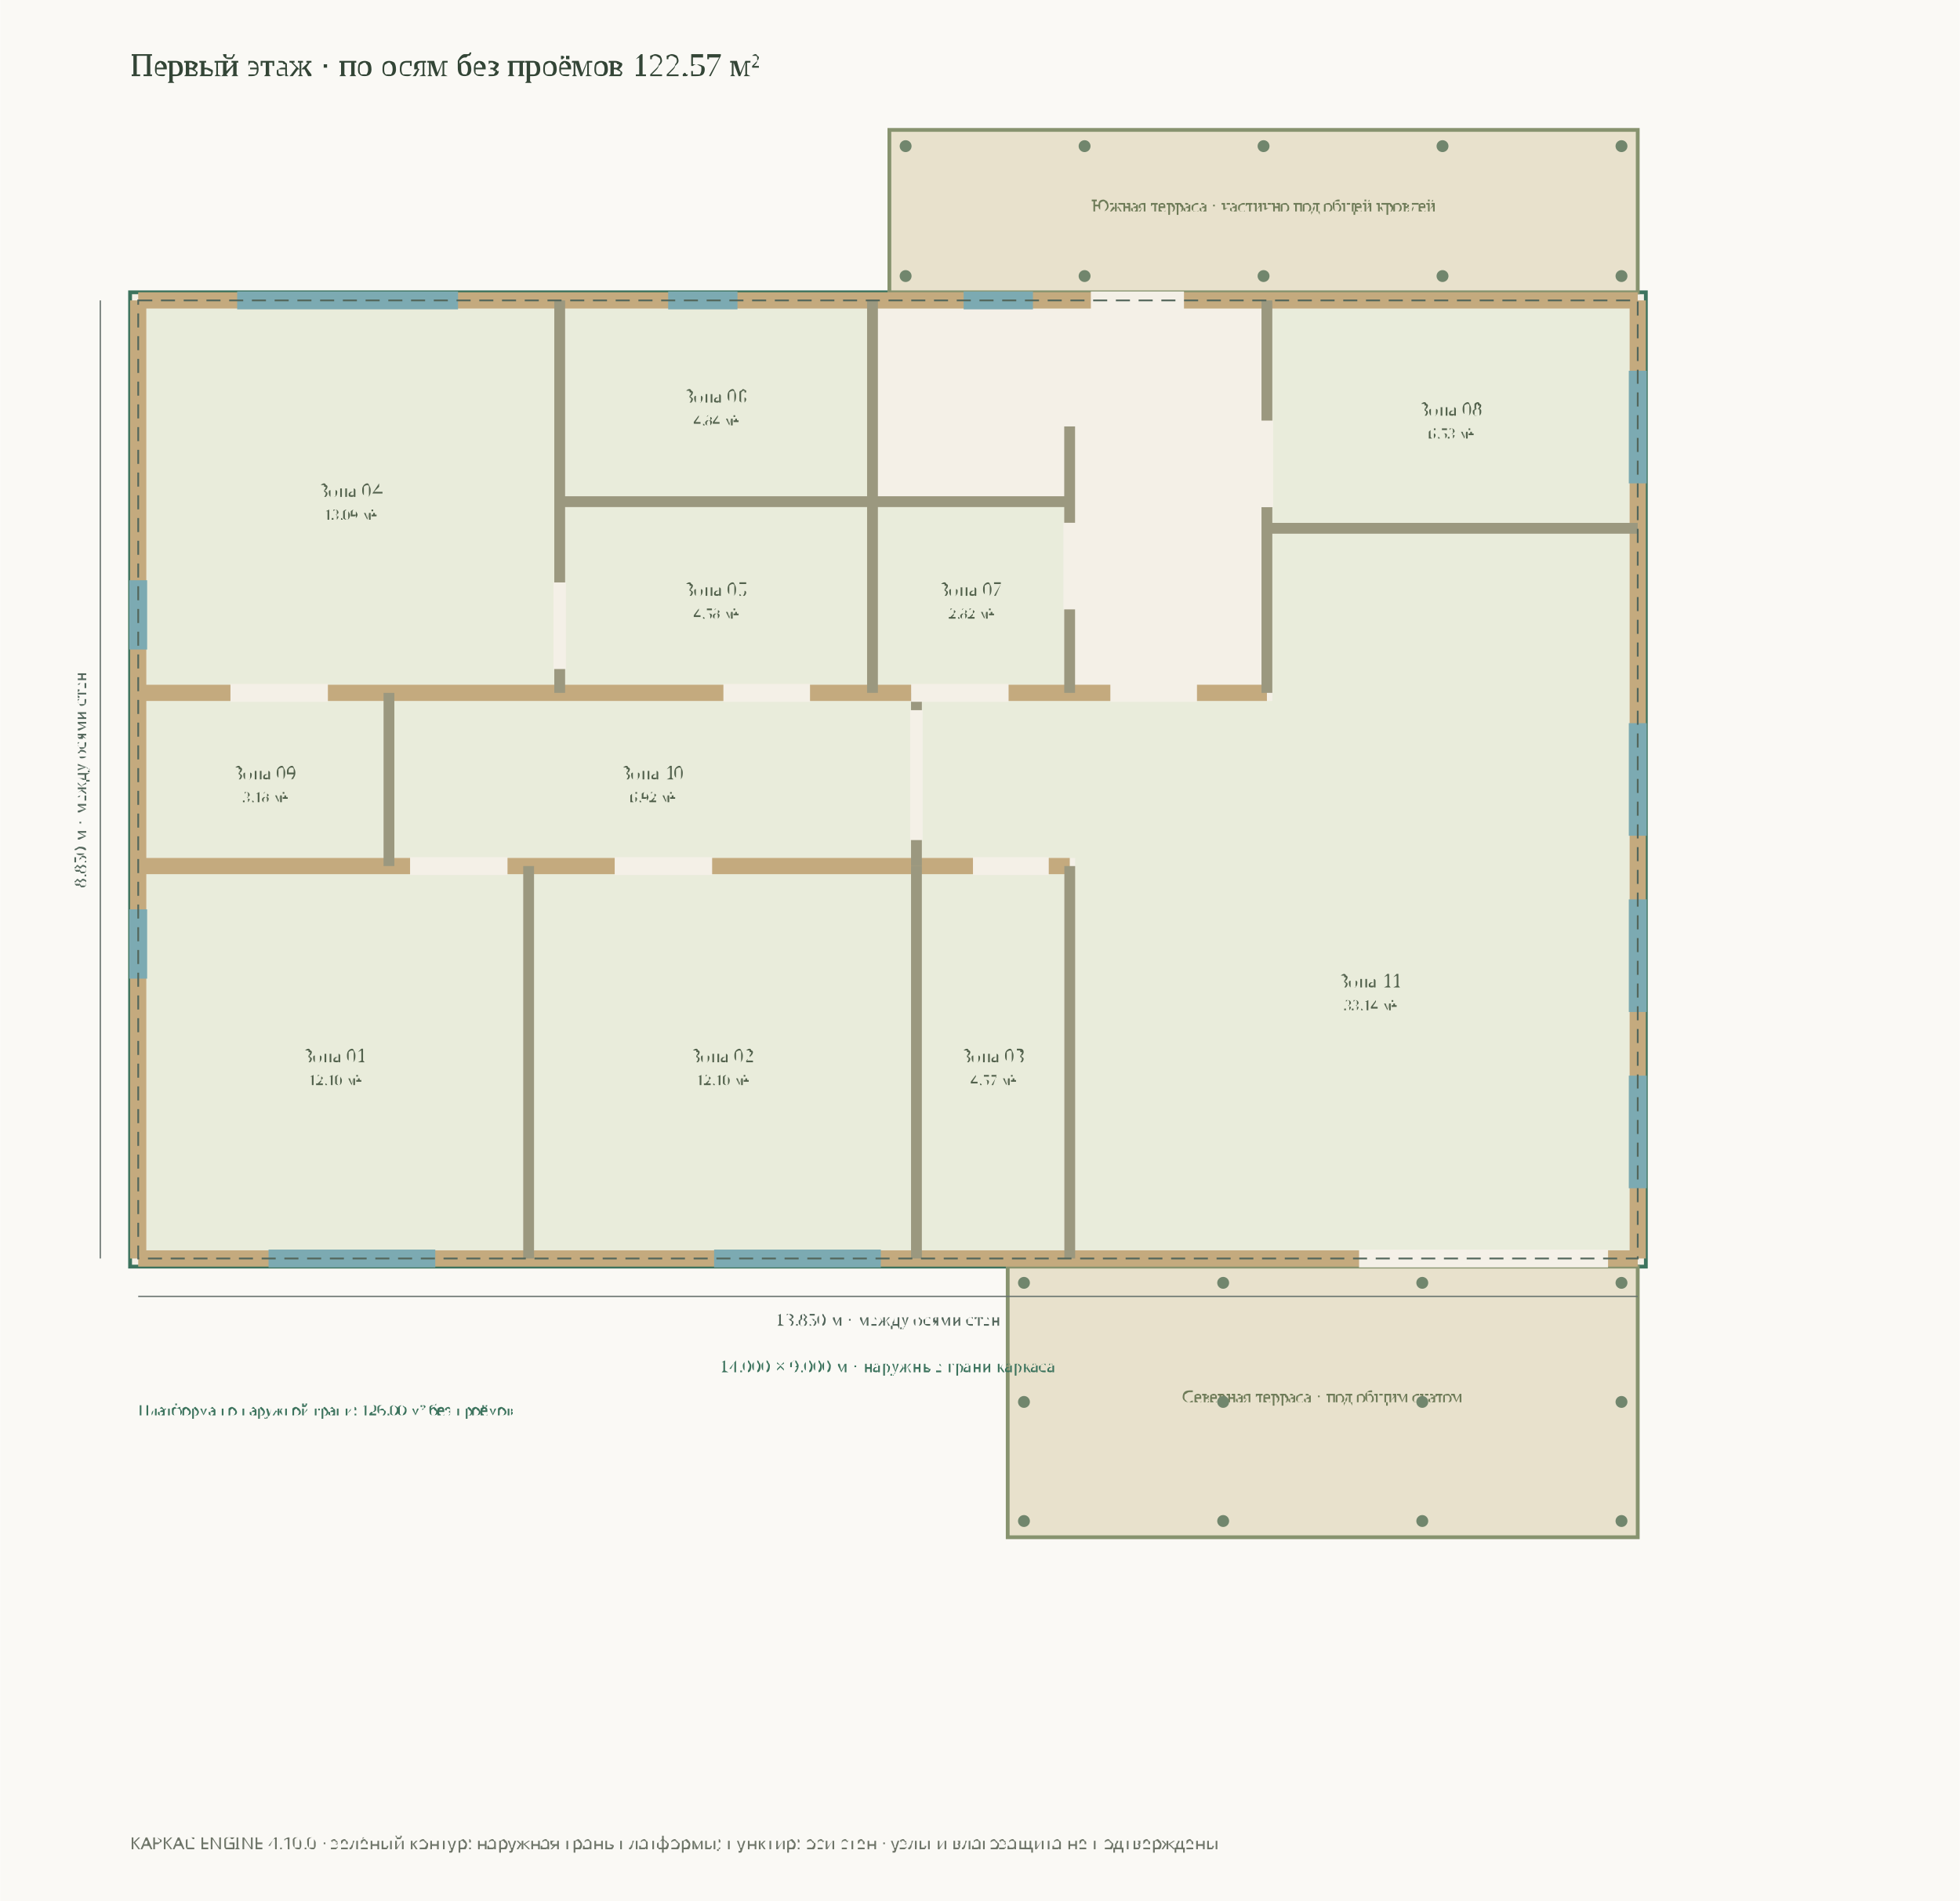
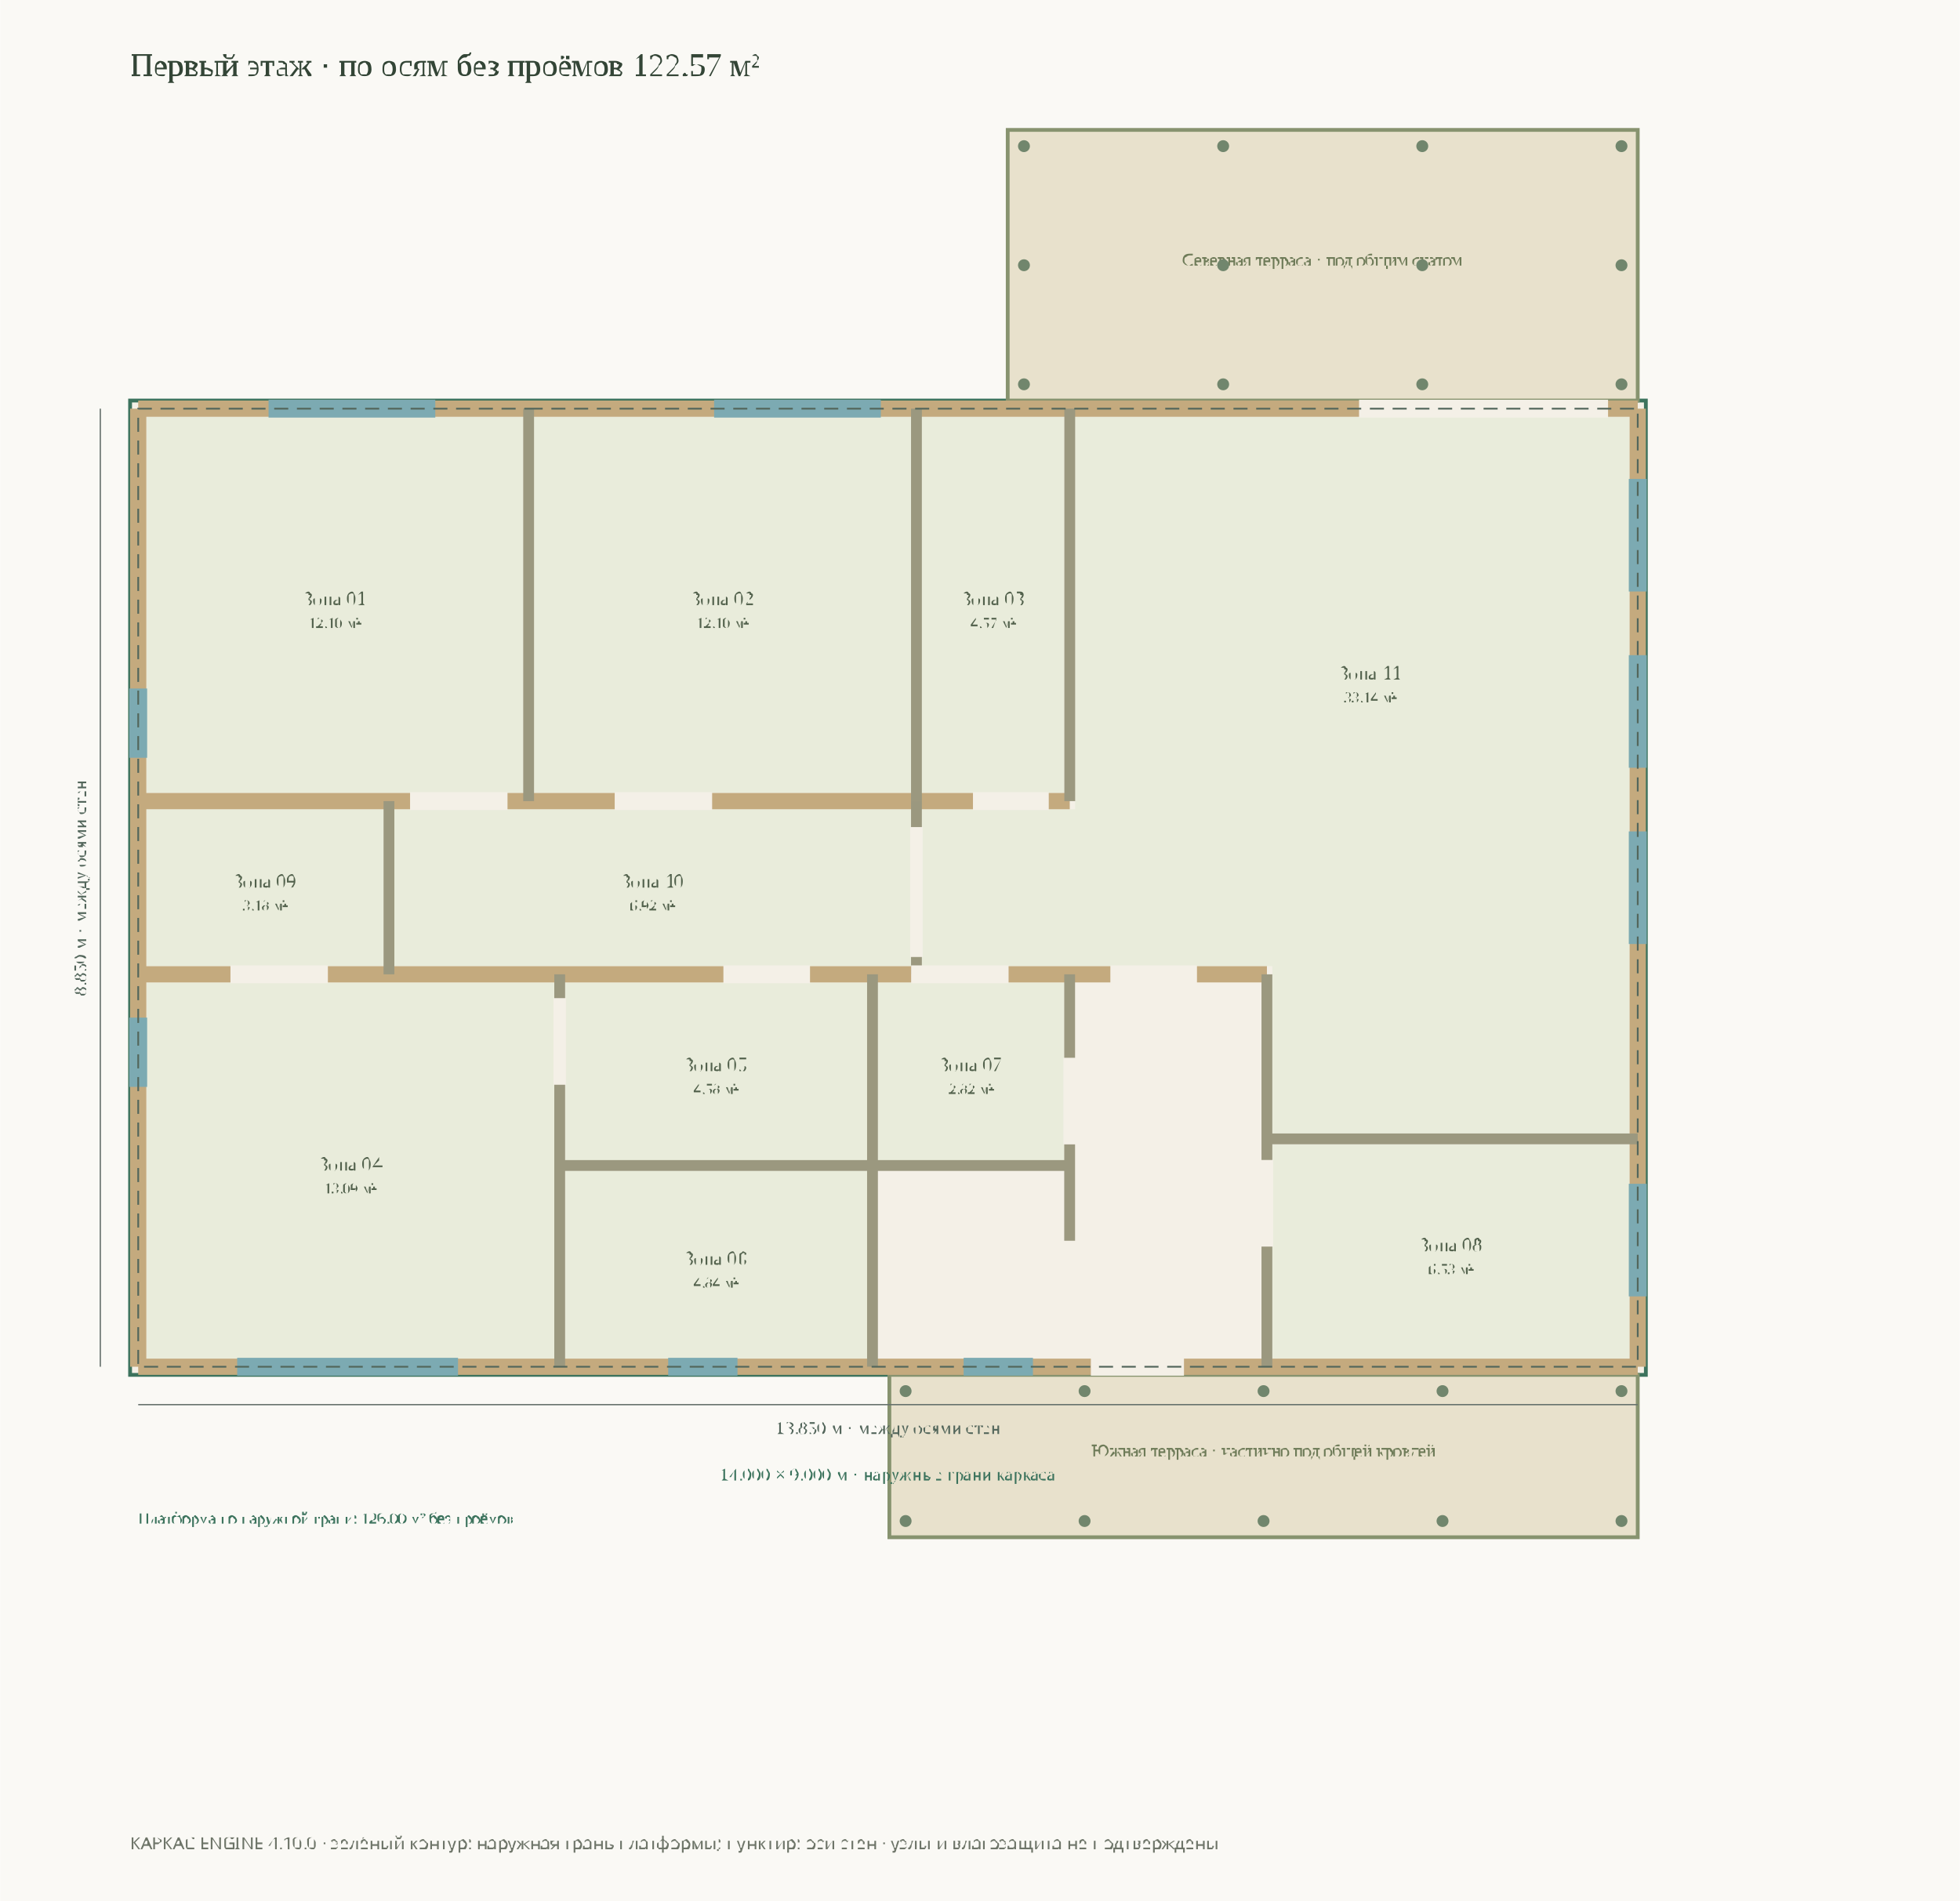
<svg xmlns="http://www.w3.org/2000/svg" viewBox="0 0 18.1 17.56" width="1400" height="1358">
  <rect width="100%" height="100%" fill="#faf9f5" />
  <g data-level="1">
    <text x="1.2" y="0.7" font-size="0.3" fill="#334536">Первый этаж · по осям без проёмов 122.57 м²</text>
-     <polygon data-reference="platform-outer-face" points="1.2,2.7 5.168,2.7 8.057,2.7 11.7,2.7 15.2,2.7 15.2,4.88 15.2,11.7 9.879,11.7 8.463,11.7 4.881,11.7 1.2,11.7 1.2,8 1.2,6.4" fill="#f4f0e7" stroke="#3c735d" stroke-width=".035" />
-     <polygon data-annex-id="ORION-SOUTH" points="8.213,2.7 15.125,2.7 15.125,1.2 8.213,1.2" fill="#e8e1cc" stroke="#87936f" stroke-width=".035" />
-     <text x="11.669" y="1.95" text-anchor="middle" font-size="0.16" fill="#6e7b58">Южная терраса · частично под общей кровлей</text>
-     <circle cx="8.363" cy="2.55" r=".055" fill="#71866d" />
-     <circle cx="8.363" cy="1.35" r=".055" fill="#71866d" />
-     <circle cx="10.016" cy="2.55" r=".055" fill="#71866d" />
-     <circle cx="10.016" cy="1.35" r=".055" fill="#71866d" />
-     <circle cx="11.669" cy="2.55" r=".055" fill="#71866d" />
-     <circle cx="11.669" cy="1.35" r=".055" fill="#71866d" />
-     <circle cx="13.322" cy="2.55" r=".055" fill="#71866d" />
-     <circle cx="13.322" cy="1.35" r=".055" fill="#71866d" />
-     <circle cx="14.975" cy="2.55" r=".055" fill="#71866d" />
+     <polygon data-reference="platform-outer-face" points="4.881,3.7 8.463,3.7 9.879,3.7 15.2,3.7 15.2,10.52 15.2,12.7 11.7,12.7 8.057,12.7 5.168,12.7 1.2,12.7 1.2,9 1.2,7.4 1.2,3.7" fill="#f4f0e7" stroke="#3c735d" stroke-width=".035" />
+     <polygon data-annex-id="ORION-SOUTH" points="8.213,12.7 15.125,12.7 15.125,14.2 8.213,14.2" fill="#e8e1cc" stroke="#87936f" stroke-width=".035" />
+     <text x="11.669" y="13.45" text-anchor="middle" font-size="0.16" fill="#6e7b58">Южная терраса · частично под общей кровлей</text>
+     <circle cx="8.363" cy="12.85" r=".055" fill="#71866d" />
+     <circle cx="8.363" cy="14.05" r=".055" fill="#71866d" />
+     <circle cx="10.016" cy="12.85" r=".055" fill="#71866d" />
+     <circle cx="10.016" cy="14.05" r=".055" fill="#71866d" />
+     <circle cx="11.669" cy="12.85" r=".055" fill="#71866d" />
+     <circle cx="11.669" cy="14.05" r=".055" fill="#71866d" />
+     <circle cx="13.322" cy="12.85" r=".055" fill="#71866d" />
+     <circle cx="13.322" cy="14.05" r=".055" fill="#71866d" />
+     <circle cx="14.975" cy="12.85" r=".055" fill="#71866d" />
+     <circle cx="14.975" cy="14.05" r=".055" fill="#71866d" />
+     <polygon data-annex-id="ORION-NORTH" points="15.125,3.7 9.306,3.7 9.306,1.2 15.125,1.2" fill="#e8e1cc" stroke="#87936f" stroke-width=".035" />
+     <text x="12.215" y="2.45" text-anchor="middle" font-size="0.16" fill="#6e7b58">Северная терраса · под общим скатом</text>
+     <circle cx="14.975" cy="3.55" r=".055" fill="#71866d" />
+     <circle cx="14.975" cy="2.45" r=".055" fill="#71866d" />
    <circle cx="14.975" cy="1.35" r=".055" fill="#71866d" />
-     <polygon data-annex-id="ORION-NORTH" points="15.125,11.7 9.306,11.7 9.306,14.2 15.125,14.2" fill="#e8e1cc" stroke="#87936f" stroke-width=".035" />
-     <text x="12.215" y="12.95" text-anchor="middle" font-size="0.16" fill="#6e7b58">Северная терраса · под общим скатом</text>
-     <circle cx="14.975" cy="11.85" r=".055" fill="#71866d" />
-     <circle cx="14.975" cy="12.95" r=".055" fill="#71866d" />
-     <circle cx="14.975" cy="14.05" r=".055" fill="#71866d" />
-     <circle cx="13.135" cy="11.85" r=".055" fill="#71866d" />
-     <circle cx="13.135" cy="12.95" r=".055" fill="#71866d" />
-     <circle cx="13.135" cy="14.05" r=".055" fill="#71866d" />
-     <circle cx="11.296" cy="11.85" r=".055" fill="#71866d" />
-     <circle cx="11.296" cy="12.95" r=".055" fill="#71866d" />
-     <circle cx="11.296" cy="14.05" r=".055" fill="#71866d" />
-     <circle cx="9.456" cy="11.85" r=".055" fill="#71866d" />
-     <circle cx="9.456" cy="12.95" r=".055" fill="#71866d" />
-     <circle cx="9.456" cy="14.05" r=".055" fill="#71866d" />
-     <polygon points="1.35,8.075 4.831,8.075 4.831,11.55 1.35,11.55" fill="#dce7cd" fill-opacity=".45" />
-     <text x="3.09" y="9.812" text-anchor="middle" font-size="0.18" fill="#52614c">Зона 01<tspan x="3.09" dy="0.21" font-size="0.14">12.10 м²</tspan>
+     <circle cx="13.135" cy="3.55" r=".055" fill="#71866d" />
+     <circle cx="13.135" cy="2.45" r=".055" fill="#71866d" />
+     <circle cx="13.135" cy="1.35" r=".055" fill="#71866d" />
+     <circle cx="11.296" cy="3.55" r=".055" fill="#71866d" />
+     <circle cx="11.296" cy="2.45" r=".055" fill="#71866d" />
+     <circle cx="11.296" cy="1.35" r=".055" fill="#71866d" />
+     <circle cx="9.456" cy="3.55" r=".055" fill="#71866d" />
+     <circle cx="9.456" cy="2.45" r=".055" fill="#71866d" />
+     <circle cx="9.456" cy="1.35" r=".055" fill="#71866d" />
+     <polygon points="1.35,7.325 4.831,7.325 4.831,3.85 1.35,3.85" fill="#dce7cd" fill-opacity=".45" />
+     <text x="3.09" y="5.588" text-anchor="middle" font-size="0.18" fill="#52614c">Зона 01<tspan x="3.09" dy="0.21" font-size="0.14">12.10 м²</tspan>
    </text>
-     <polygon points="4.931,8.075 8.413,8.075 8.413,11.55 4.931,11.55" fill="#dce7cd" fill-opacity=".45" />
-     <text x="6.672" y="9.812" text-anchor="middle" font-size="0.18" fill="#52614c">Зона 02<tspan x="6.672" dy="0.21" font-size="0.14">12.10 м²</tspan>
+     <polygon points="4.931,7.325 8.413,7.325 8.413,3.85 4.931,3.85" fill="#dce7cd" fill-opacity=".45" />
+     <text x="6.672" y="5.588" text-anchor="middle" font-size="0.18" fill="#52614c">Зона 02<tspan x="6.672" dy="0.21" font-size="0.14">12.10 м²</tspan>
    </text>
-     <polygon points="8.513,8.075 9.829,8.075 9.829,11.55 8.513,11.55" fill="#dce7cd" fill-opacity=".45" />
-     <text x="9.171" y="9.812" text-anchor="middle" font-size="0.18" fill="#52614c">Зона 03<tspan x="9.171" dy="0.21" font-size="0.14">4.57 м²</tspan>
+     <polygon points="8.513,7.325 9.829,7.325 9.829,3.85 8.513,3.85" fill="#dce7cd" fill-opacity=".45" />
+     <text x="9.171" y="5.588" text-anchor="middle" font-size="0.18" fill="#52614c">Зона 03<tspan x="9.171" dy="0.21" font-size="0.14">4.57 м²</tspan>
    </text>
-     <polygon points="1.35,2.85 5.118,2.85 5.118,6.325 1.35,6.325" fill="#dce7cd" fill-opacity=".45" />
-     <text x="3.234" y="4.588" text-anchor="middle" font-size="0.18" fill="#52614c">Зона 04<tspan x="3.234" dy="0.21" font-size="0.14">13.09 м²</tspan>
+     <polygon points="1.35,12.55 5.118,12.55 5.118,9.075 1.35,9.075" fill="#dce7cd" fill-opacity=".45" />
+     <text x="3.234" y="10.812" text-anchor="middle" font-size="0.18" fill="#52614c">Зона 04<tspan x="3.234" dy="0.21" font-size="0.14">13.09 м²</tspan>
    </text>
-     <polygon points="5.218,4.684 8.007,4.684 8.007,6.325 5.218,6.325" fill="#dce7cd" fill-opacity=".45" />
-     <text x="6.612" y="5.505" text-anchor="middle" font-size="0.18" fill="#52614c">Зона 05<tspan x="6.612" dy="0.21" font-size="0.14">4.58 м²</tspan>
+     <polygon points="5.218,10.716 8.007,10.716 8.007,9.075 5.218,9.075" fill="#dce7cd" fill-opacity=".45" />
+     <text x="6.612" y="9.896" text-anchor="middle" font-size="0.18" fill="#52614c">Зона 05<tspan x="6.612" dy="0.21" font-size="0.14">4.58 м²</tspan>
    </text>
-     <polygon points="5.218,2.85 8.007,2.85 8.007,4.584 5.218,4.584" fill="#dce7cd" fill-opacity=".45" />
-     <text x="6.612" y="3.717" text-anchor="middle" font-size="0.18" fill="#52614c">Зона 06<tspan x="6.612" dy="0.21" font-size="0.14">4.84 м²</tspan>
+     <polygon points="5.218,12.55 8.007,12.55 8.007,10.816 5.218,10.816" fill="#dce7cd" fill-opacity=".45" />
+     <text x="6.612" y="11.683" text-anchor="middle" font-size="0.18" fill="#52614c">Зона 06<tspan x="6.612" dy="0.21" font-size="0.14">4.84 м²</tspan>
    </text>
-     <polygon points="8.107,4.684 9.828,4.684 9.828,6.325 8.107,6.325" fill="#dce7cd" fill-opacity=".45" />
-     <text x="8.967" y="5.505" text-anchor="middle" font-size="0.18" fill="#52614c">Зона 07<tspan x="8.967" dy="0.21" font-size="0.14">2.82 м²</tspan>
+     <polygon points="8.107,10.716 9.828,10.716 9.828,9.075 8.107,9.075" fill="#dce7cd" fill-opacity=".45" />
+     <text x="8.967" y="9.896" text-anchor="middle" font-size="0.18" fill="#52614c">Зона 07<tspan x="8.967" dy="0.21" font-size="0.14">2.82 м²</tspan>
    </text>
-     <polygon points="11.75,2.85 15.05,2.85 15.05,4.83 11.75,4.83" fill="#dce7cd" fill-opacity=".45" />
-     <text x="13.4" y="3.84" text-anchor="middle" font-size="0.18" fill="#52614c">Зона 08<tspan x="13.4" dy="0.21" font-size="0.14">6.53 м²</tspan>
+     <polygon points="11.75,12.55 15.05,12.55 15.05,10.57 11.75,10.57" fill="#dce7cd" fill-opacity=".45" />
+     <text x="13.4" y="11.56" text-anchor="middle" font-size="0.18" fill="#52614c">Зона 08<tspan x="13.4" dy="0.21" font-size="0.14">6.53 м²</tspan>
    </text>
-     <polygon points="1.35,6.475 3.541,6.475 3.541,7.925 1.35,7.925" fill="#dce7cd" fill-opacity=".45" />
-     <text x="2.446" y="7.2" text-anchor="middle" font-size="0.18" fill="#52614c">Зона 09<tspan x="2.446" dy="0.21" font-size="0.14">3.18 м²</tspan>
+     <polygon points="1.35,8.925 3.541,8.925 3.541,7.475 1.35,7.475" fill="#dce7cd" fill-opacity=".45" />
+     <text x="2.446" y="8.2" text-anchor="middle" font-size="0.18" fill="#52614c">Зона 09<tspan x="2.446" dy="0.21" font-size="0.14">3.18 м²</tspan>
    </text>
-     <polygon points="3.641,6.475 8.413,6.475 8.413,7.925 3.641,7.925" fill="#dce7cd" fill-opacity=".45" />
-     <text x="6.027" y="7.2" text-anchor="middle" font-size="0.18" fill="#52614c">Зона 10<tspan x="6.027" dy="0.21" font-size="0.14">6.92 м²</tspan>
+     <polygon points="3.641,8.925 8.413,8.925 8.413,7.475 3.641,7.475" fill="#dce7cd" fill-opacity=".45" />
+     <text x="6.027" y="8.2" text-anchor="middle" font-size="0.18" fill="#52614c">Зона 10<tspan x="6.027" dy="0.21" font-size="0.14">6.92 м²</tspan>
    </text>
-     <polygon points="9.929,11.55 15.05,11.55 15.05,4.93 11.75,4.93 11.75,6.475 8.513,6.475 8.513,7.925 9.929,7.925" fill="#dce7cd" fill-opacity=".45" />
-     <text x="12.653" y="9.123" text-anchor="middle" font-size="0.18" fill="#52614c">Зона 11<tspan x="12.653" dy="0.21" font-size="0.14">33.14 м²</tspan>
+     <polygon points="9.929,3.85 15.05,3.85 15.05,10.47 11.75,10.47 11.75,8.925 8.513,8.925 8.513,7.475 9.929,7.475" fill="#dce7cd" fill-opacity=".45" />
+     <text x="12.653" y="6.277" text-anchor="middle" font-size="0.18" fill="#52614c">Зона 11<tspan x="12.653" dy="0.21" font-size="0.14">33.14 м²</tspan>
    </text>
-     <line x1="15.125" y1="2.775" x2="15.125" y2="11.625" stroke="#c4aa7e" stroke-width="0.15" />
-     <line x1="1.275" y1="2.775" x2="15.125" y2="2.775" stroke="#c4aa7e" stroke-width="0.15" />
-     <line x1="1.275" y1="11.625" x2="1.275" y2="2.775" stroke="#c4aa7e" stroke-width="0.15" />
-     <line x1="15.125" y1="11.625" x2="1.275" y2="11.625" stroke="#c4aa7e" stroke-width="0.15" />
-     <line x1="11.7" y1="6.4" x2="1.275" y2="6.4" stroke="#c4aa7e" stroke-width="0.15" />
-     <line x1="1.275" y1="8" x2="9.879" y2="8" stroke="#c4aa7e" stroke-width="0.15" />
-     <line x1="5.168" y1="2.775" x2="5.168" y2="6.4" stroke="#9b987f" stroke-width="0.1" />
-     <line x1="5.168" y1="4.634" x2="9.878" y2="4.634" stroke="#9b987f" stroke-width="0.1" />
-     <line x1="9.878" y1="3.939" x2="9.878" y2="6.4" stroke="#9b987f" stroke-width="0.1" />
-     <line x1="8.057" y1="6.4" x2="8.057" y2="4.634" stroke="#9b987f" stroke-width="0.1" />
-     <line x1="8.057" y1="2.775" x2="8.057" y2="4.634" stroke="#9b987f" stroke-width="0.1" />
-     <line x1="11.7" y1="2.775" x2="11.7" y2="6.4" stroke="#9b987f" stroke-width="0.1" />
-     <line x1="11.7" y1="4.88" x2="15.125" y2="4.88" stroke="#9b987f" stroke-width="0.1" />
-     <line x1="4.881" y1="11.625" x2="4.881" y2="8" stroke="#9b987f" stroke-width="0.1" />
-     <line x1="8.463" y1="11.625" x2="8.463" y2="8" stroke="#9b987f" stroke-width="0.1" />
-     <line x1="9.879" y1="8" x2="9.879" y2="11.625" stroke="#9b987f" stroke-width="0.1" />
-     <line x1="3.591" y1="8" x2="3.591" y2="6.4" stroke="#9b987f" stroke-width="0.1" />
-     <line x1="8.463" y1="6.4" x2="8.463" y2="8" stroke="#9b987f" stroke-width="0.1" />
-     <line x1="15.125" y1="3.425" x2="15.125" y2="4.465" stroke="#7caab2" stroke-width="0.165" />
-     <line x1="15.125" y1="6.68" x2="15.125" y2="7.72" stroke="#7caab2" stroke-width="0.165" />
-     <line x1="15.125" y1="8.308" x2="15.125" y2="9.348" stroke="#7caab2" stroke-width="0.165" />
-     <line x1="15.125" y1="9.936" x2="15.125" y2="10.976" stroke="#7caab2" stroke-width="0.165" />
-     <line x1="2.189" y1="2.775" x2="4.229" y2="2.775" stroke="#7caab2" stroke-width="0.165" />
-     <line x1="6.17" y1="2.775" x2="6.81" y2="2.775" stroke="#7caab2" stroke-width="0.165" />
-     <line x1="8.899" y1="2.775" x2="9.539" y2="2.775" stroke="#7caab2" stroke-width="0.165" />
-     <line x1="10.074" y1="2.775" x2="10.934" y2="2.775" stroke="#f4f0e7" stroke-width="0.165" />
-     <line x1="1.275" y1="9.04" x2="1.275" y2="8.4" stroke="#7caab2" stroke-width="0.165" />
-     <line x1="1.275" y1="6" x2="1.275" y2="5.36" stroke="#7caab2" stroke-width="0.165" />
-     <line x1="14.851" y1="11.625" x2="12.551" y2="11.625" stroke="#f4f0e7" stroke-width="0.165" />
-     <line x1="8.134" y1="11.625" x2="6.594" y2="11.625" stroke="#7caab2" stroke-width="0.165" />
-     <line x1="4.019" y1="11.625" x2="2.479" y2="11.625" stroke="#7caab2" stroke-width="0.165" />
-     <line x1="11.054" y1="6.4" x2="10.254" y2="6.4" stroke="#f4f0e7" stroke-width="0.165" />
-     <line x1="9.314" y1="6.4" x2="8.414" y2="6.4" stroke="#f4f0e7" stroke-width="0.165" />
-     <line x1="7.48" y1="6.4" x2="6.68" y2="6.4" stroke="#f4f0e7" stroke-width="0.165" />
-     <line x1="3.027" y1="6.4" x2="2.127" y2="6.4" stroke="#f4f0e7" stroke-width="0.165" />
-     <line x1="3.786" y1="8" x2="4.686" y2="8" stroke="#f4f0e7" stroke-width="0.165" />
-     <line x1="5.676" y1="8" x2="6.576" y2="8" stroke="#f4f0e7" stroke-width="0.165" />
-     <line x1="8.985" y1="8" x2="9.685" y2="8" stroke="#f4f0e7" stroke-width="0.165" />
-     <line x1="5.168" y1="5.38" x2="5.168" y2="6.18" stroke="#f4f0e7" stroke-width="0.115" />
-     <line x1="9.878" y1="4.829" x2="9.878" y2="5.629" stroke="#f4f0e7" stroke-width="0.115" />
-     <line x1="11.7" y1="3.885" x2="11.7" y2="4.685" stroke="#f4f0e7" stroke-width="0.115" />
-     <line x1="8.463" y1="6.56" x2="8.463" y2="7.76" stroke="#f4f0e7" stroke-width="0.115" />
-     <polygon data-reference="wall-axes" points="1.275,2.775 5.168,2.775 8.057,2.775 11.7,2.775 15.125,2.775 15.125,4.88 15.125,11.625 9.879,11.625 8.463,11.625 4.881,11.625 1.275,11.625 1.275,8 1.275,6.4" fill="none" stroke="#53665b" stroke-width=".016" stroke-dasharray=".13 .08" />
-     <line x1="1.275" y1="11.975" x2="15.125" y2="11.975" stroke="#68736e" stroke-width=".012" />
-     <text x="8.2" y="12.245" text-anchor="middle" font-size="0.17" fill="#53665b">13.850 м · между осями стен</text>
-     <line x1="0.925" y1="2.775" x2="0.925" y2="11.625" stroke="#68736e" stroke-width=".012" />
-     <text transform="translate(0.795 7.2) rotate(-90)" text-anchor="middle" font-size="0.17" fill="#53665b">8.850 м · между осями стен</text>
-     <text x="1.275" y="13.075" font-size="0.15" fill="#3c735d">Платформа по наружной грани: 126.00 м² без проёмов</text>
-     <text x="8.2" y="12.675" text-anchor="middle" font-size="0.17" fill="#3c735d">14.000 × 9.000 м · наружные грани каркаса</text>
+     <line x1="15.125" y1="12.625" x2="15.125" y2="3.775" stroke="#c4aa7e" stroke-width="0.15" />
+     <line x1="1.275" y1="12.625" x2="15.125" y2="12.625" stroke="#c4aa7e" stroke-width="0.15" />
+     <line x1="1.275" y1="3.775" x2="1.275" y2="12.625" stroke="#c4aa7e" stroke-width="0.15" />
+     <line x1="15.125" y1="3.775" x2="1.275" y2="3.775" stroke="#c4aa7e" stroke-width="0.15" />
+     <line x1="11.7" y1="9" x2="1.275" y2="9" stroke="#c4aa7e" stroke-width="0.15" />
+     <line x1="1.275" y1="7.4" x2="9.879" y2="7.4" stroke="#c4aa7e" stroke-width="0.15" />
+     <line x1="5.168" y1="12.625" x2="5.168" y2="9" stroke="#9b987f" stroke-width="0.1" />
+     <line x1="5.168" y1="10.766" x2="9.878" y2="10.766" stroke="#9b987f" stroke-width="0.1" />
+     <line x1="9.878" y1="11.461" x2="9.878" y2="9" stroke="#9b987f" stroke-width="0.1" />
+     <line x1="8.057" y1="9" x2="8.057" y2="10.766" stroke="#9b987f" stroke-width="0.1" />
+     <line x1="8.057" y1="12.625" x2="8.057" y2="10.766" stroke="#9b987f" stroke-width="0.1" />
+     <line x1="11.7" y1="12.625" x2="11.7" y2="9" stroke="#9b987f" stroke-width="0.1" />
+     <line x1="11.7" y1="10.52" x2="15.125" y2="10.52" stroke="#9b987f" stroke-width="0.1" />
+     <line x1="4.881" y1="3.775" x2="4.881" y2="7.4" stroke="#9b987f" stroke-width="0.1" />
+     <line x1="8.463" y1="3.775" x2="8.463" y2="7.4" stroke="#9b987f" stroke-width="0.1" />
+     <line x1="9.879" y1="7.4" x2="9.879" y2="3.775" stroke="#9b987f" stroke-width="0.1" />
+     <line x1="3.591" y1="7.4" x2="3.591" y2="9" stroke="#9b987f" stroke-width="0.1" />
+     <line x1="8.463" y1="9" x2="8.463" y2="7.4" stroke="#9b987f" stroke-width="0.1" />
+     <line x1="15.125" y1="11.975" x2="15.125" y2="10.935" stroke="#7caab2" stroke-width="0.165" />
+     <line x1="15.125" y1="8.72" x2="15.125" y2="7.68" stroke="#7caab2" stroke-width="0.165" />
+     <line x1="15.125" y1="7.092" x2="15.125" y2="6.052" stroke="#7caab2" stroke-width="0.165" />
+     <line x1="15.125" y1="5.464" x2="15.125" y2="4.424" stroke="#7caab2" stroke-width="0.165" />
+     <line x1="2.189" y1="12.625" x2="4.229" y2="12.625" stroke="#7caab2" stroke-width="0.165" />
+     <line x1="6.17" y1="12.625" x2="6.81" y2="12.625" stroke="#7caab2" stroke-width="0.165" />
+     <line x1="8.899" y1="12.625" x2="9.539" y2="12.625" stroke="#7caab2" stroke-width="0.165" />
+     <line x1="10.074" y1="12.625" x2="10.934" y2="12.625" stroke="#f4f0e7" stroke-width="0.165" />
+     <line x1="1.275" y1="6.36" x2="1.275" y2="7" stroke="#7caab2" stroke-width="0.165" />
+     <line x1="1.275" y1="9.4" x2="1.275" y2="10.04" stroke="#7caab2" stroke-width="0.165" />
+     <line x1="14.851" y1="3.775" x2="12.551" y2="3.775" stroke="#f4f0e7" stroke-width="0.165" />
+     <line x1="8.134" y1="3.775" x2="6.594" y2="3.775" stroke="#7caab2" stroke-width="0.165" />
+     <line x1="4.019" y1="3.775" x2="2.479" y2="3.775" stroke="#7caab2" stroke-width="0.165" />
+     <line x1="11.054" y1="9" x2="10.254" y2="9" stroke="#f4f0e7" stroke-width="0.165" />
+     <line x1="9.314" y1="9" x2="8.414" y2="9" stroke="#f4f0e7" stroke-width="0.165" />
+     <line x1="7.48" y1="9" x2="6.68" y2="9" stroke="#f4f0e7" stroke-width="0.165" />
+     <line x1="3.027" y1="9" x2="2.127" y2="9" stroke="#f4f0e7" stroke-width="0.165" />
+     <line x1="3.786" y1="7.4" x2="4.686" y2="7.4" stroke="#f4f0e7" stroke-width="0.165" />
+     <line x1="5.676" y1="7.4" x2="6.576" y2="7.4" stroke="#f4f0e7" stroke-width="0.165" />
+     <line x1="8.985" y1="7.4" x2="9.685" y2="7.4" stroke="#f4f0e7" stroke-width="0.165" />
+     <line x1="5.168" y1="10.02" x2="5.168" y2="9.22" stroke="#f4f0e7" stroke-width="0.115" />
+     <line x1="9.878" y1="10.571" x2="9.878" y2="9.771" stroke="#f4f0e7" stroke-width="0.115" />
+     <line x1="11.7" y1="11.515" x2="11.7" y2="10.715" stroke="#f4f0e7" stroke-width="0.115" />
+     <line x1="8.463" y1="8.84" x2="8.463" y2="7.64" stroke="#f4f0e7" stroke-width="0.115" />
+     <polygon data-reference="wall-axes" points="4.881,3.775 8.463,3.775 9.879,3.775 15.125,3.775 15.125,10.52 15.125,12.625 11.7,12.625 8.057,12.625 5.168,12.625 1.275,12.625 1.275,9 1.275,7.4 1.275,3.775" fill="none" stroke="#53665b" stroke-width=".016" stroke-dasharray=".13 .08" />
+     <line x1="1.275" y1="12.975" x2="15.125" y2="12.975" stroke="#68736e" stroke-width=".012" />
+     <text x="8.2" y="13.245" text-anchor="middle" font-size="0.17" fill="#53665b">13.850 м · между осями стен</text>
+     <line x1="0.925" y1="3.775" x2="0.925" y2="12.625" stroke="#68736e" stroke-width=".012" />
+     <text transform="translate(0.795 8.2) rotate(-90)" text-anchor="middle" font-size="0.17" fill="#53665b">8.850 м · между осями стен</text>
+     <text x="1.275" y="14.075" font-size="0.15" fill="#3c735d">Платформа по наружной грани: 126.00 м² без проёмов</text>
+     <text x="8.2" y="13.675" text-anchor="middle" font-size="0.17" fill="#3c735d">14.000 × 9.000 м · наружные грани каркаса</text>
  </g>
  <text x="1.2" y="17.08" font-family="sans-serif" font-size="0.16" fill="#6e7569">КАРКАС ENGINE 4.10.0 · зелёный контур: наружная грань платформы; пунктир: оси стен · узлы и влагозащита не подтверждены</text>
</svg>
